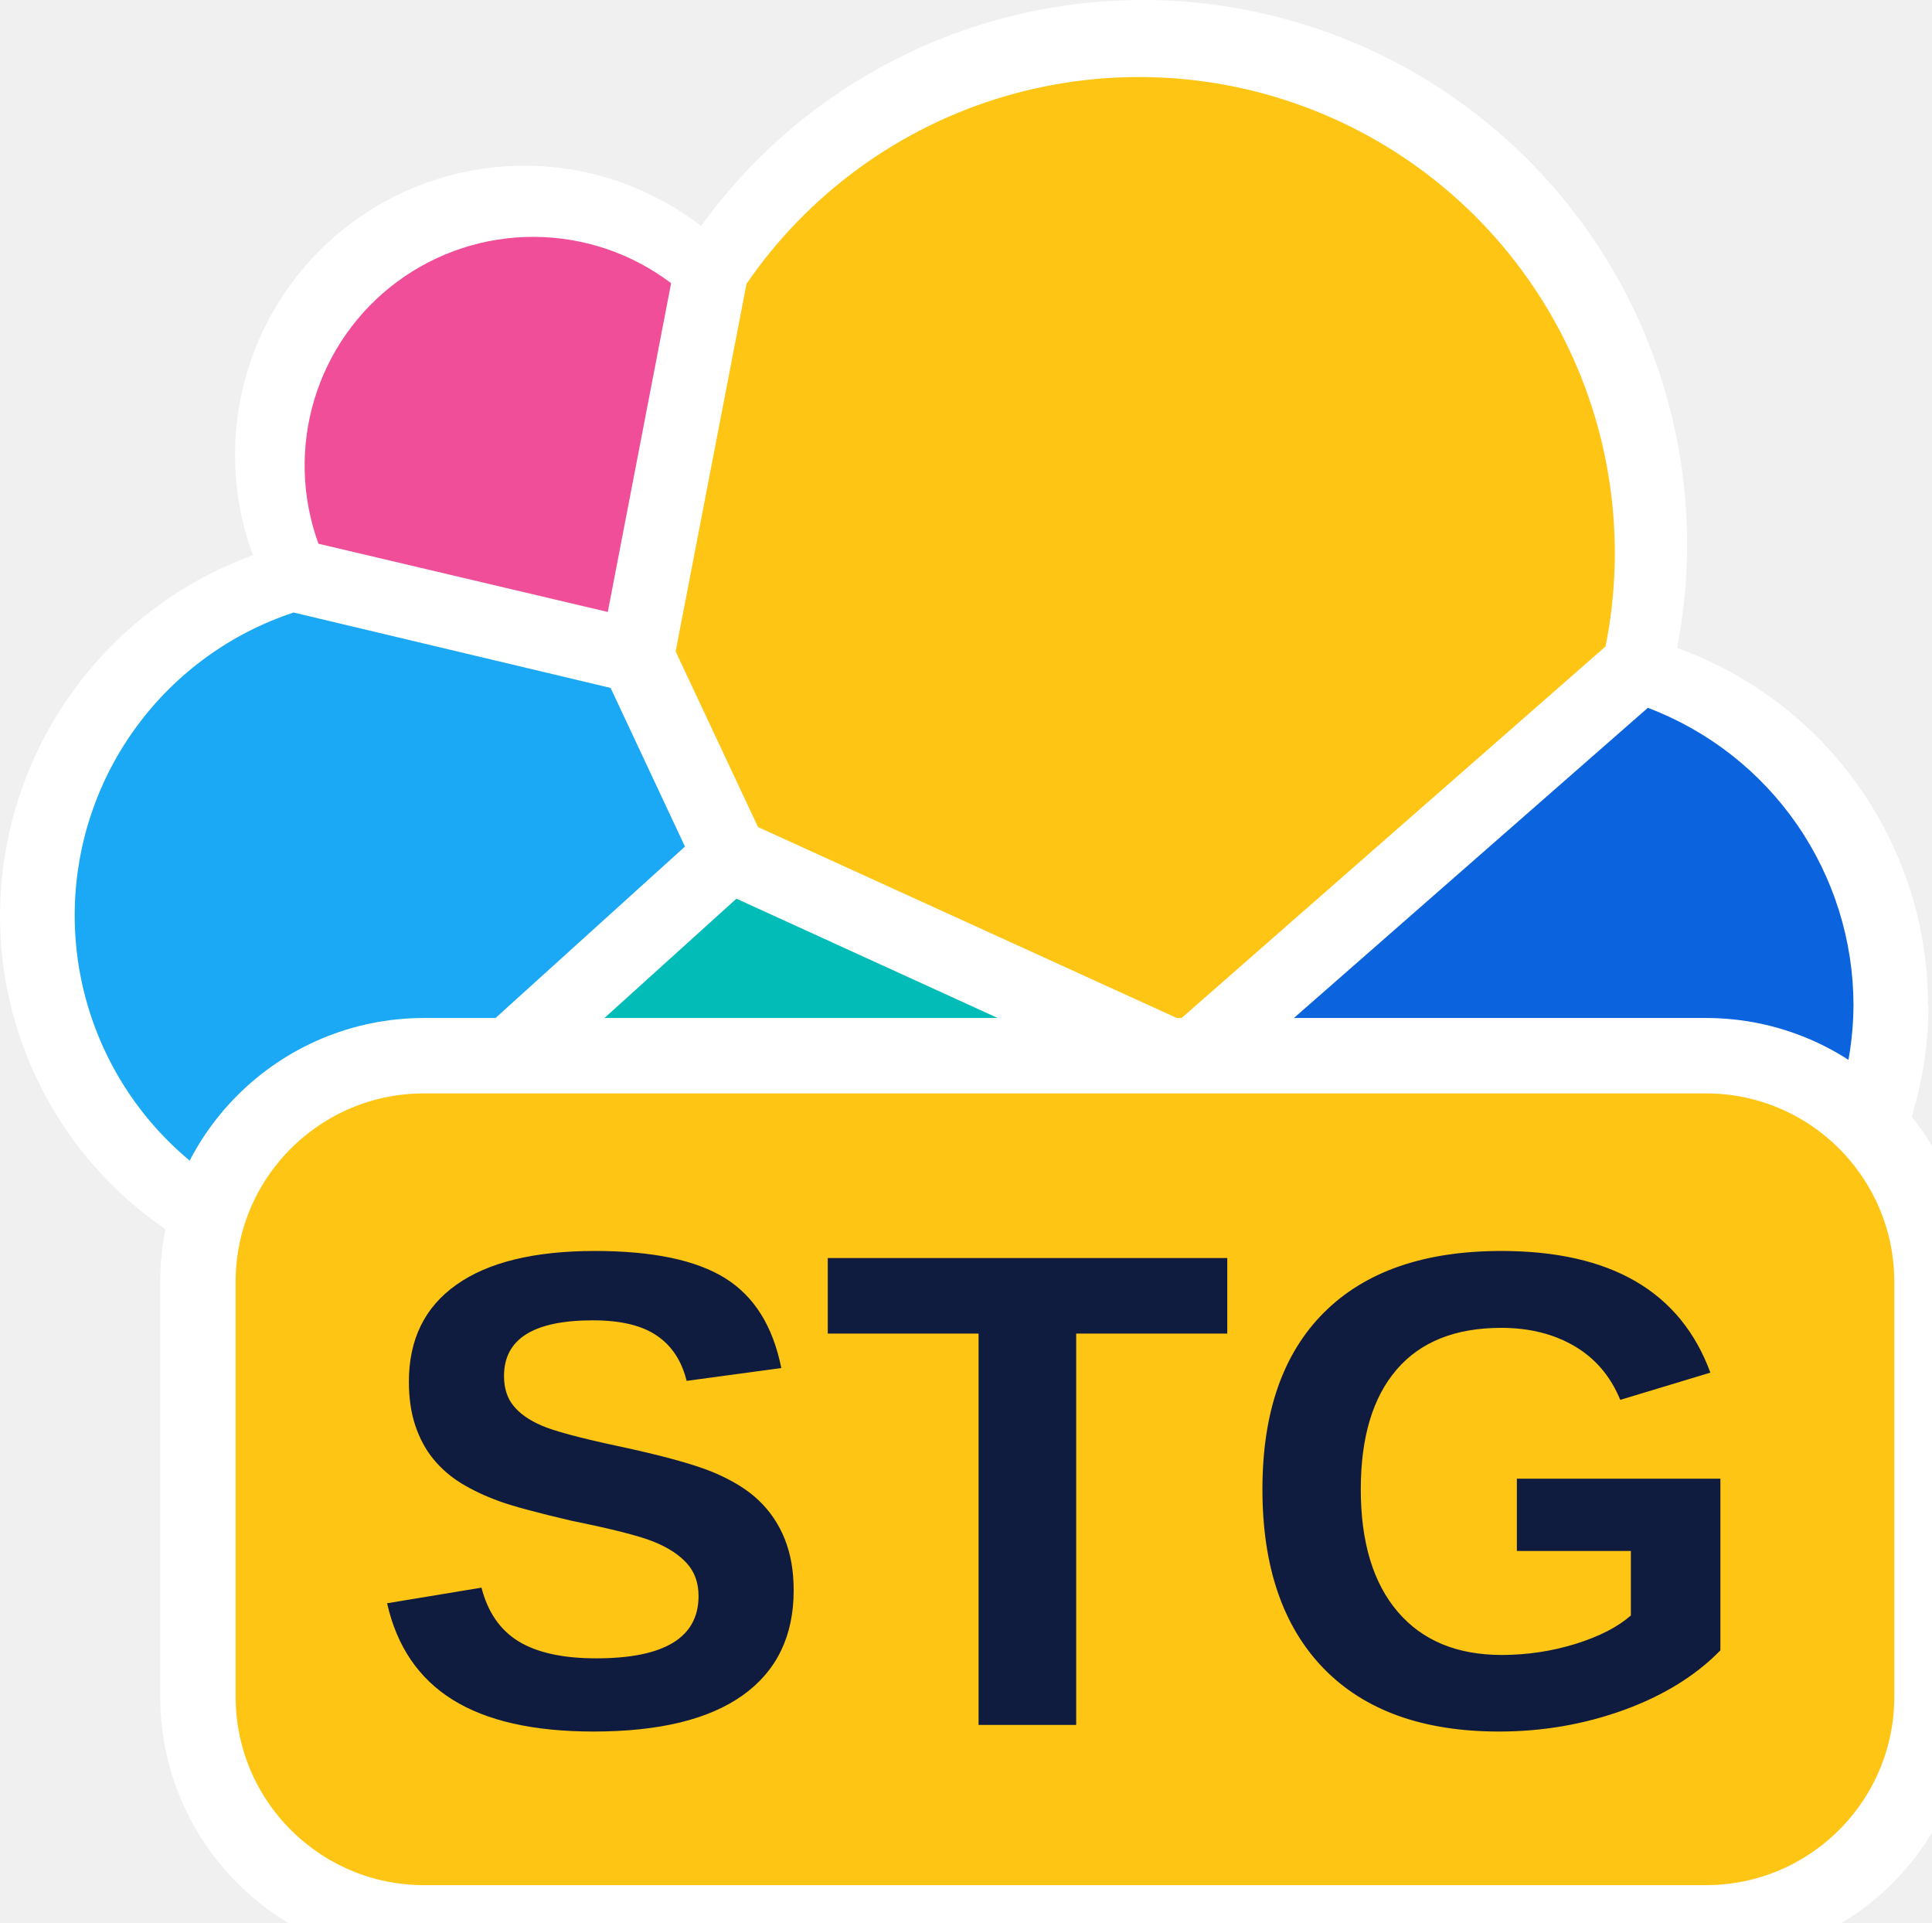
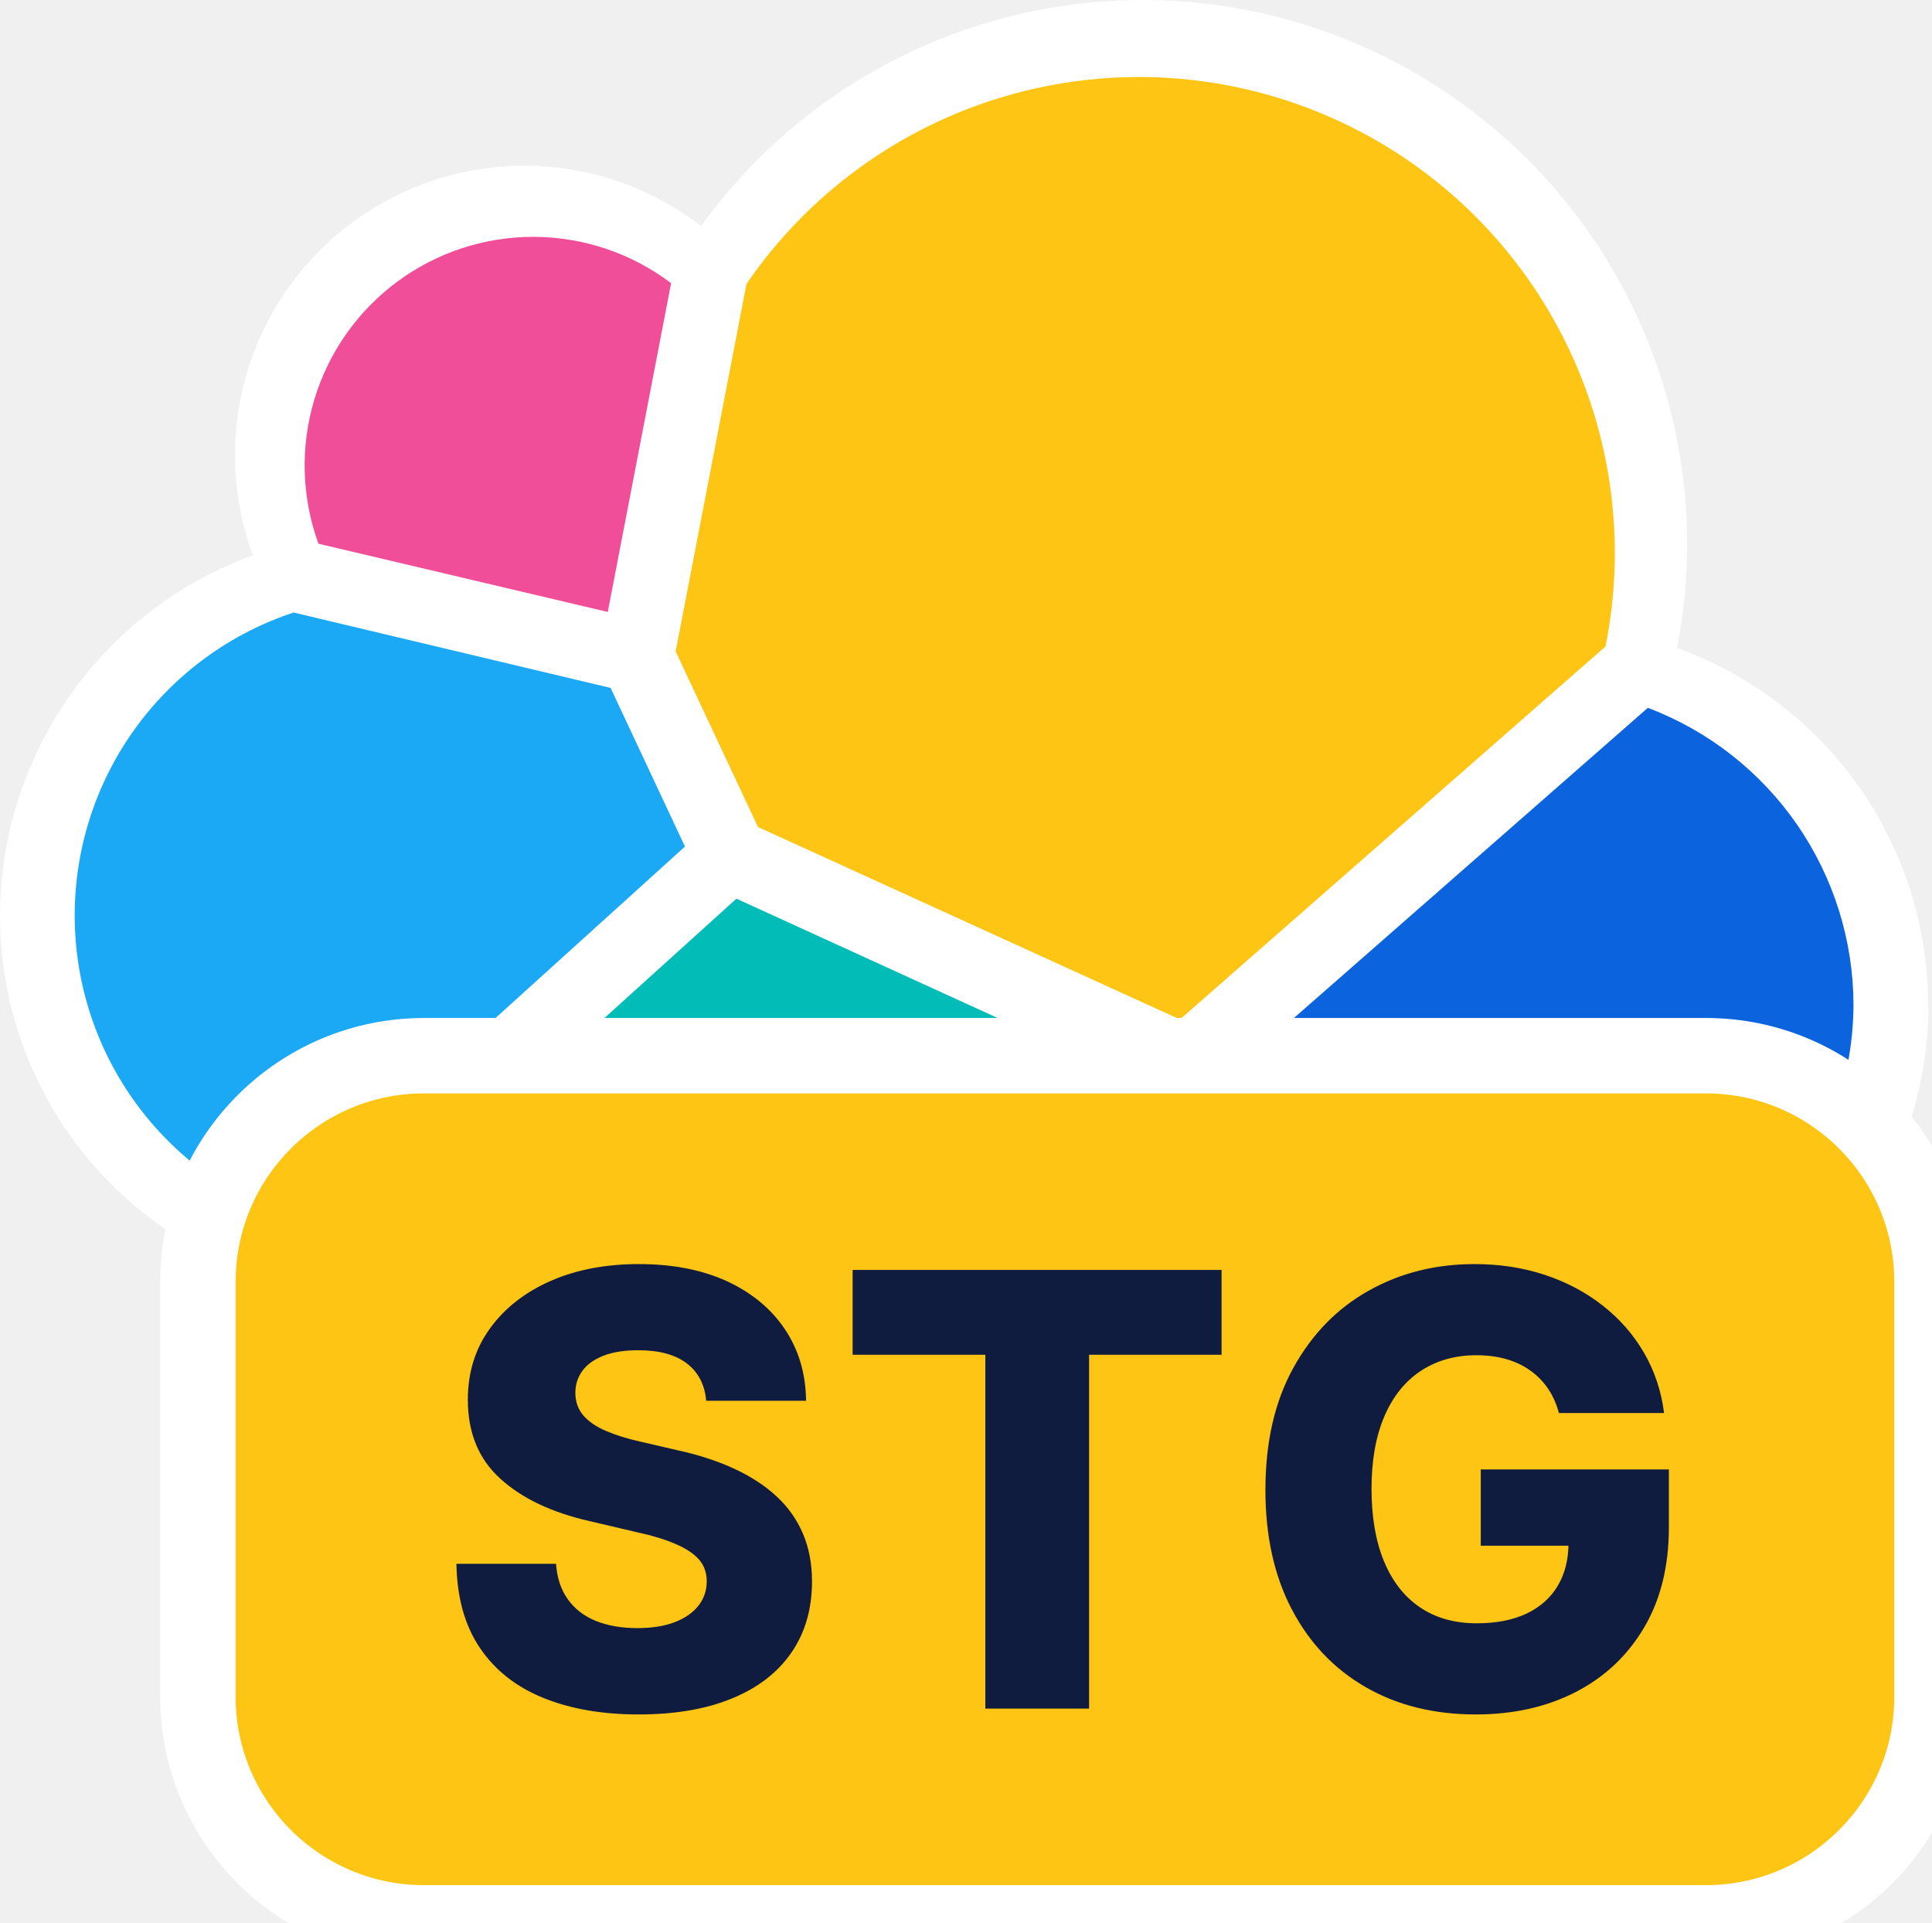
<svg xmlns="http://www.w3.org/2000/svg" width="205" height="204" viewBox="0 0 205 204" fill="none">
  <g>
    <path d="M204.58 106.744C204.603 98.436 202.056 90.326 197.289 83.523C192.521 76.72 185.766 71.558 177.95 68.744C178.661 65.12 179.02 61.436 179.02 57.744C179.015 45.528 175.137 33.629 167.945 23.755C160.752 13.882 150.615 6.542 138.99 2.791C127.365 -0.96 114.849 -0.929 103.242 2.878C91.636 6.686 81.534 14.075 74.39 23.984C69.118 19.911 62.664 17.665 56.002 17.584C49.341 17.504 42.834 19.593 37.464 23.536C32.095 27.479 28.154 33.063 26.237 39.443C24.321 45.824 24.532 52.654 26.84 58.904C19.015 61.753 12.249 66.929 7.451 73.736C2.653 80.543 0.053 88.656 0 96.984C-0.033 105.33 2.527 113.48 7.326 120.309C12.125 127.138 18.927 132.307 26.79 135.104C25.168 143.453 25.412 152.057 27.506 160.301C29.601 168.544 33.492 176.222 38.903 182.784C44.314 189.347 51.109 194.631 58.802 198.258C66.495 201.885 74.895 203.765 83.4 203.764C92.556 203.772 101.581 201.59 109.722 197.402C117.863 193.213 124.884 187.138 130.2 179.684C135.455 183.802 141.912 186.091 148.588 186.201C155.264 186.312 161.793 184.238 167.181 180.295C172.569 176.353 176.522 170.758 178.437 164.362C180.352 157.965 180.125 151.119 177.79 144.864C185.623 142.013 192.394 136.832 197.193 130.016C201.992 123.201 204.587 115.079 204.63 106.744" fill="white" />
    <path d="M80.43 87.744L125.2 108.154L170.36 68.584C172.647 57.175 170.923 45.326 165.48 35.042C160.036 24.758 151.208 16.669 140.487 12.145C129.767 7.62 117.813 6.937 106.647 10.212C95.482 13.486 85.79 20.516 79.21 30.114L71.69 69.114L80.43 87.744Z" fill="#FEC514" />
    <path d="M34.1 135.154C31.769 146.616 33.479 158.533 38.94 168.877C44.401 179.221 53.276 187.355 64.056 191.896C74.836 196.436 86.856 197.103 98.072 193.783C109.288 190.463 119.009 183.36 125.581 173.684L133.031 134.844L123.031 115.844L78.141 95.344L34.1 135.154Z" fill="#02BCB7" />
    <path d="M33.79 57.684L64.49 64.924L71.21 30.044C67.036 26.884 61.952 25.16 56.717 25.129C51.481 25.098 46.377 26.762 42.166 29.873C37.955 32.983 34.864 37.373 33.354 42.386C31.844 47.398 31.997 52.765 33.79 57.684Z" fill="#F04E98" />
    <path d="M31.151 64.984C24.518 67.175 18.727 71.364 14.57 76.978C10.414 82.591 8.096 89.353 7.935 96.335C7.774 103.318 9.778 110.179 13.671 115.978C17.564 121.777 23.157 126.229 29.68 128.724L72.68 89.814L64.79 72.984L31.151 64.984Z" fill="#1BA9F5" />
    <path d="M133.44 173.684C137.012 176.435 141.284 178.128 145.77 178.572C150.256 179.016 154.777 178.191 158.818 176.193C162.859 174.195 166.259 171.103 168.63 167.269C171.001 163.434 172.248 159.012 172.23 154.504C172.243 151.636 171.749 148.789 170.77 146.094L140.12 138.924L133.44 173.684Z" fill="#9ADC30" />
    <path d="M139.68 130.894L173.43 138.784C180.166 136.513 186.025 132.197 190.191 126.437C194.357 120.678 196.622 113.762 196.67 106.654C196.664 99.801 194.573 93.112 190.676 87.475C186.779 81.838 181.259 77.52 174.85 75.094L130.72 113.764L139.68 130.894Z" fill="#0B64DD" />
  </g>
  <rect x="21" y="112" width="184" height="92" rx="24" fill="#FEC514" stroke="#fff" stroke-width="8" />
-   <text x="113" y="183" text-anchor="middle" font-family="Arial, Helvetica, sans-serif" font-weight="700" font-size="72" fill="#101C3F">STG</text>
+   <path d="M67.77 181.89Q61.96 181.89 57.64 180.13Q53.32 178.38 50.92 174.83Q48.52 171.28 48.43 165.91H59Q59.16 168.15 60.25 169.67Q61.34 171.2 63.23 171.97Q65.12 172.73 67.63 172.73Q69.93 172.73 71.57 172.11Q73.22 171.48 74.11 170.35Q74.99 169.23 74.99 167.76Q74.99 166.41 74.18 165.47Q73.37 164.53 71.7 163.81Q70.04 163.09 67.47 162.53L62.56 161.38Q56.53 160.01 53.09 156.88Q49.64 153.76 49.64 148.5Q49.64 144.18 51.98 140.95Q54.32 137.71 58.4 135.91Q62.49 134.11 67.77 134.11Q73.17 134.11 77.14 135.93Q81.1 137.76 83.29 141.03Q85.48 144.3 85.53 148.61H74.93Q74.71 146.06 72.88 144.65Q71.05 143.25 67.73 143.25Q65.53 143.25 64.04 143.83Q62.55 144.41 61.8 145.43Q61.05 146.46 61.05 147.77Q61.05 149.18 61.9 150.17Q62.75 151.15 64.3 151.81Q65.86 152.48 67.92 152.94L71.94 153.87Q75.3 154.61 77.95 155.84Q80.59 157.07 82.43 158.78Q84.26 160.49 85.21 162.74Q86.16 164.98 86.16 167.78Q86.16 172.18 83.96 175.35Q81.77 178.52 77.65 180.2Q73.54 181.89 67.77 181.89ZM90.47 143.73V134.73H129.62V143.73H115.56V181.27H104.55V143.73ZM156.59 181.89Q149.95 181.89 144.92 179Q139.89 176.11 137.08 170.76Q134.27 165.42 134.27 158.08Q134.27 150.46 137.24 145.11Q140.2 139.75 145.23 136.93Q150.25 134.11 156.46 134.11Q160.47 134.11 163.94 135.26Q167.4 136.41 170.1 138.54Q172.79 140.66 174.46 143.55Q176.13 146.44 176.57 149.91H165.41Q165.03 148.47 164.26 147.33Q163.49 146.19 162.37 145.4Q161.25 144.6 159.82 144.19Q158.39 143.78 156.65 143.78Q153.28 143.78 150.76 145.44Q148.25 147.1 146.89 150.27Q145.53 153.44 145.53 157.94Q145.53 162.47 146.86 165.66Q148.19 168.85 150.68 170.53Q153.17 172.22 156.69 172.22Q159.82 172.22 162 171.18Q164.18 170.13 165.3 168.22Q166.43 166.31 166.43 163.71L168.51 163.99H157.12V155.9H177.08V162.02Q177.08 168.25 174.44 172.69Q171.81 177.14 167.18 179.52Q162.56 181.89 156.59 181.89Z" fill="#101C3F" />
</svg>
